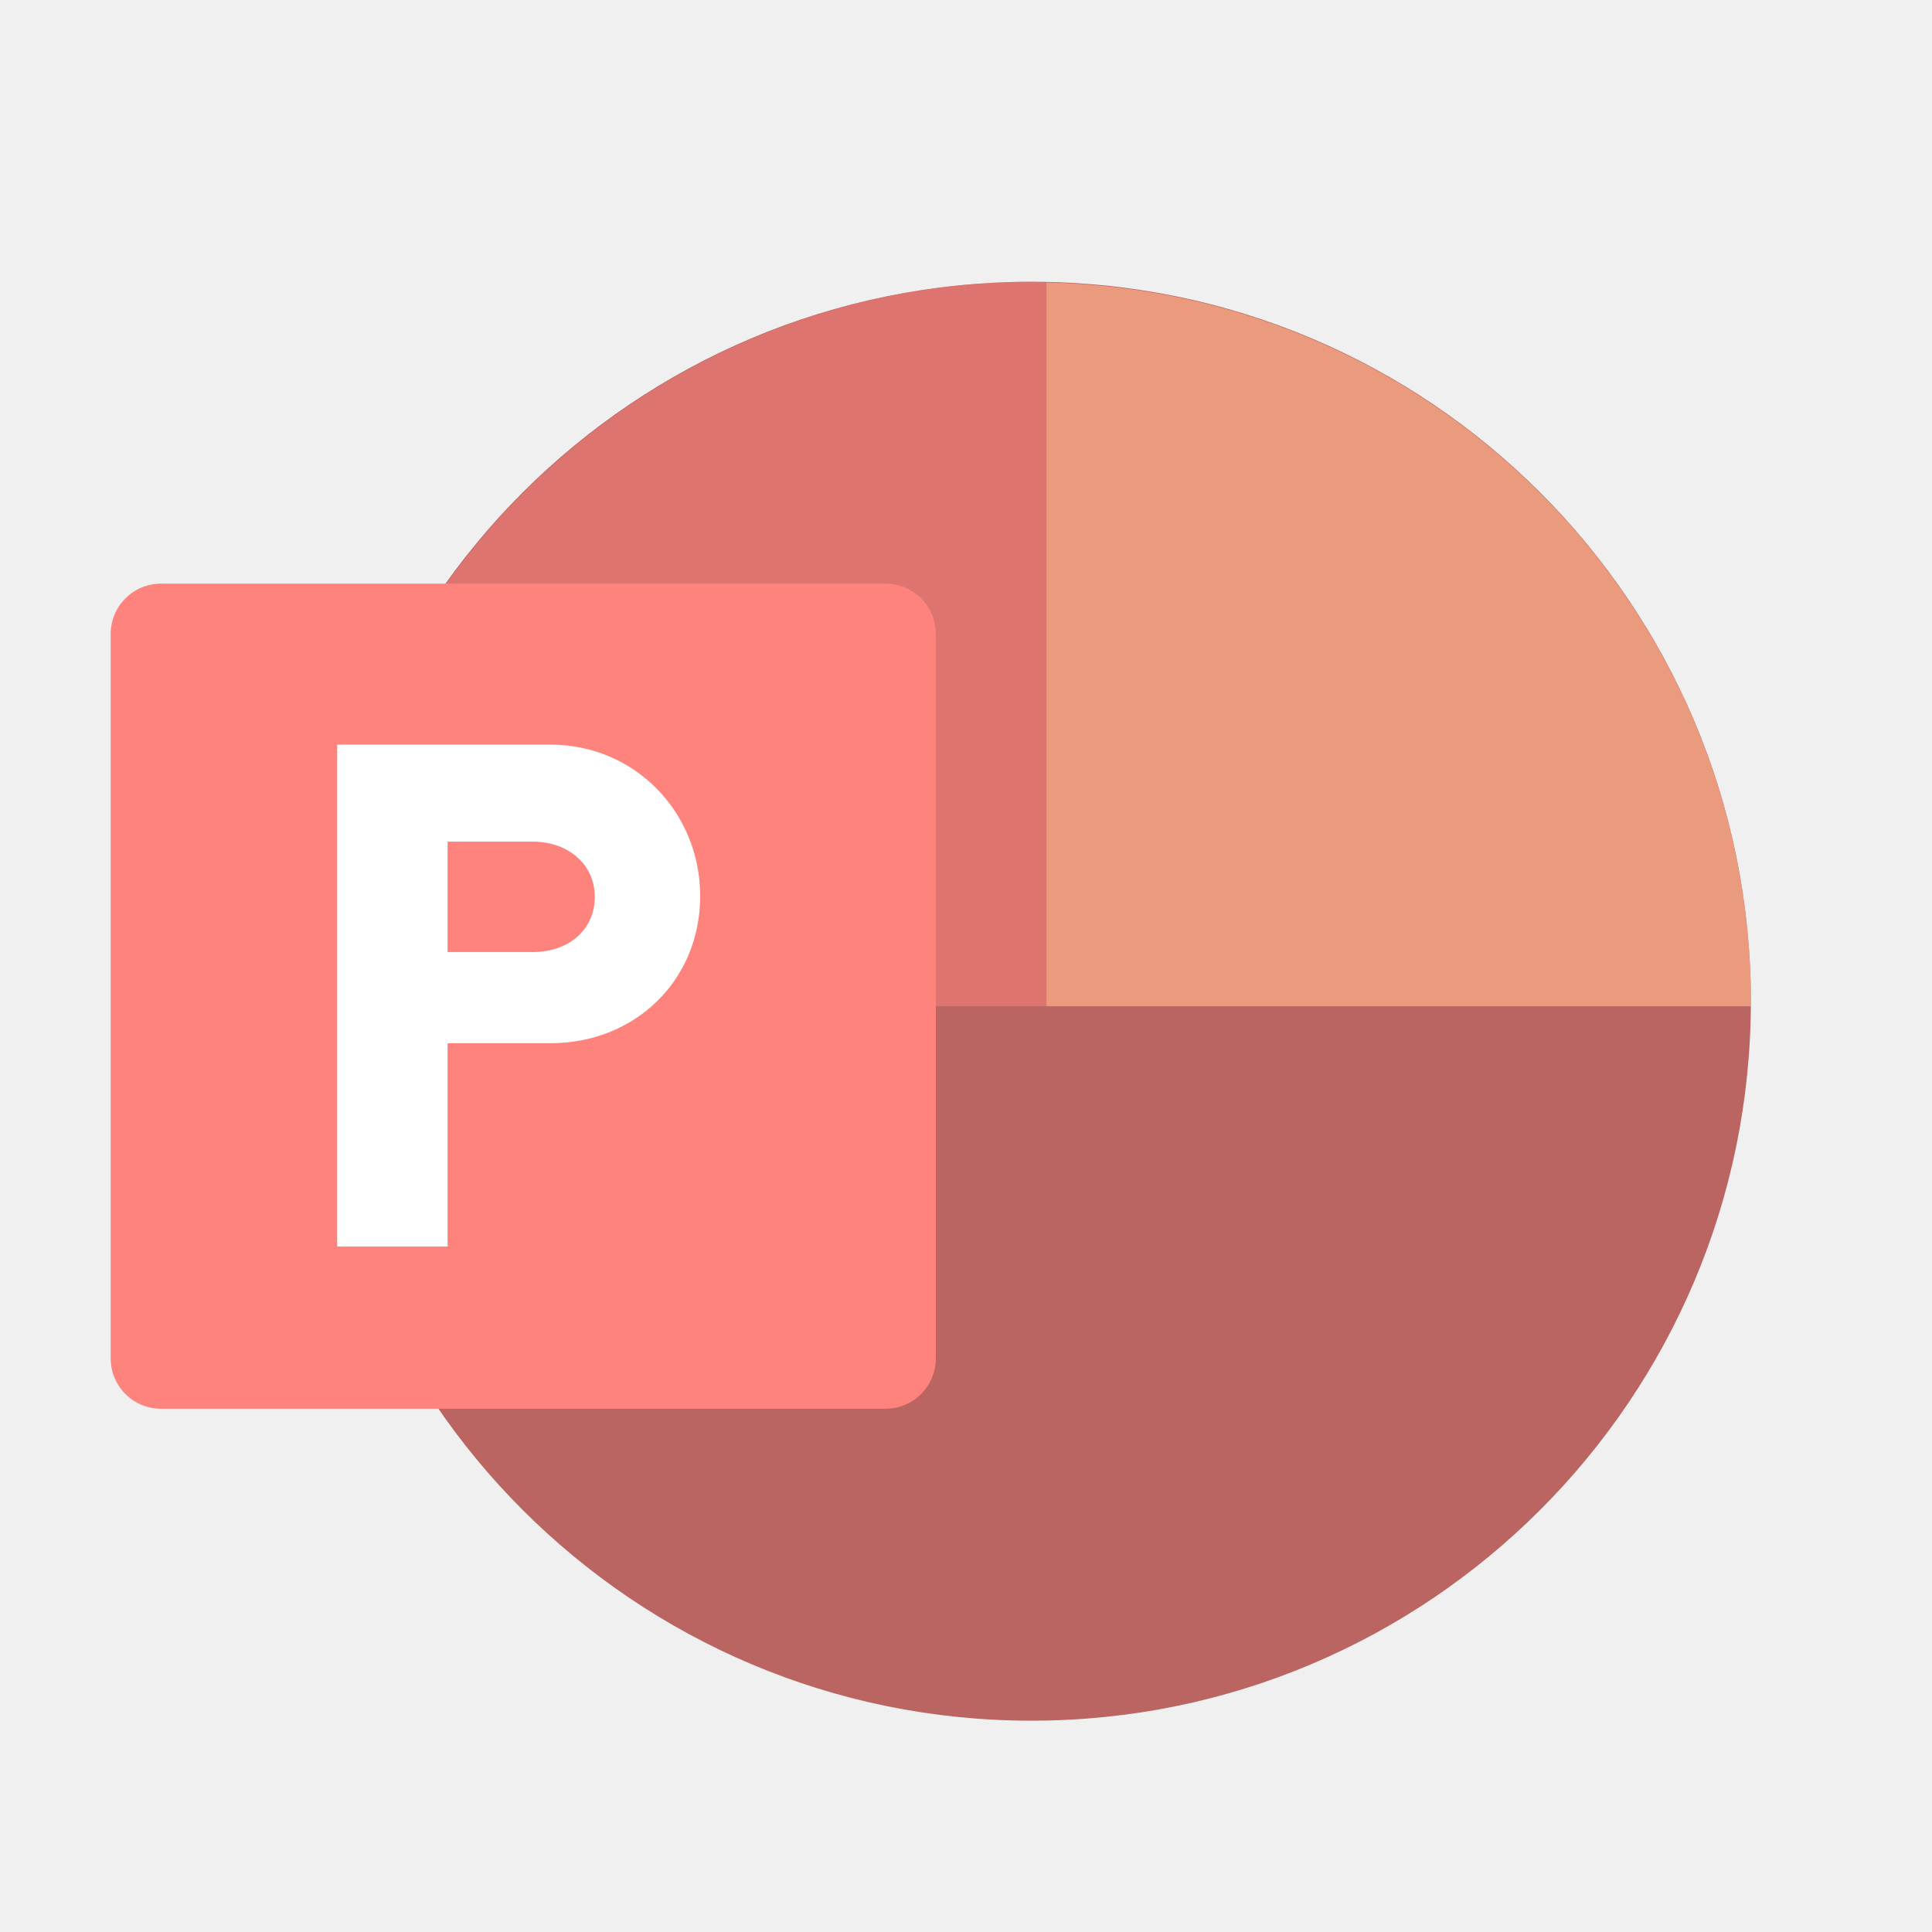
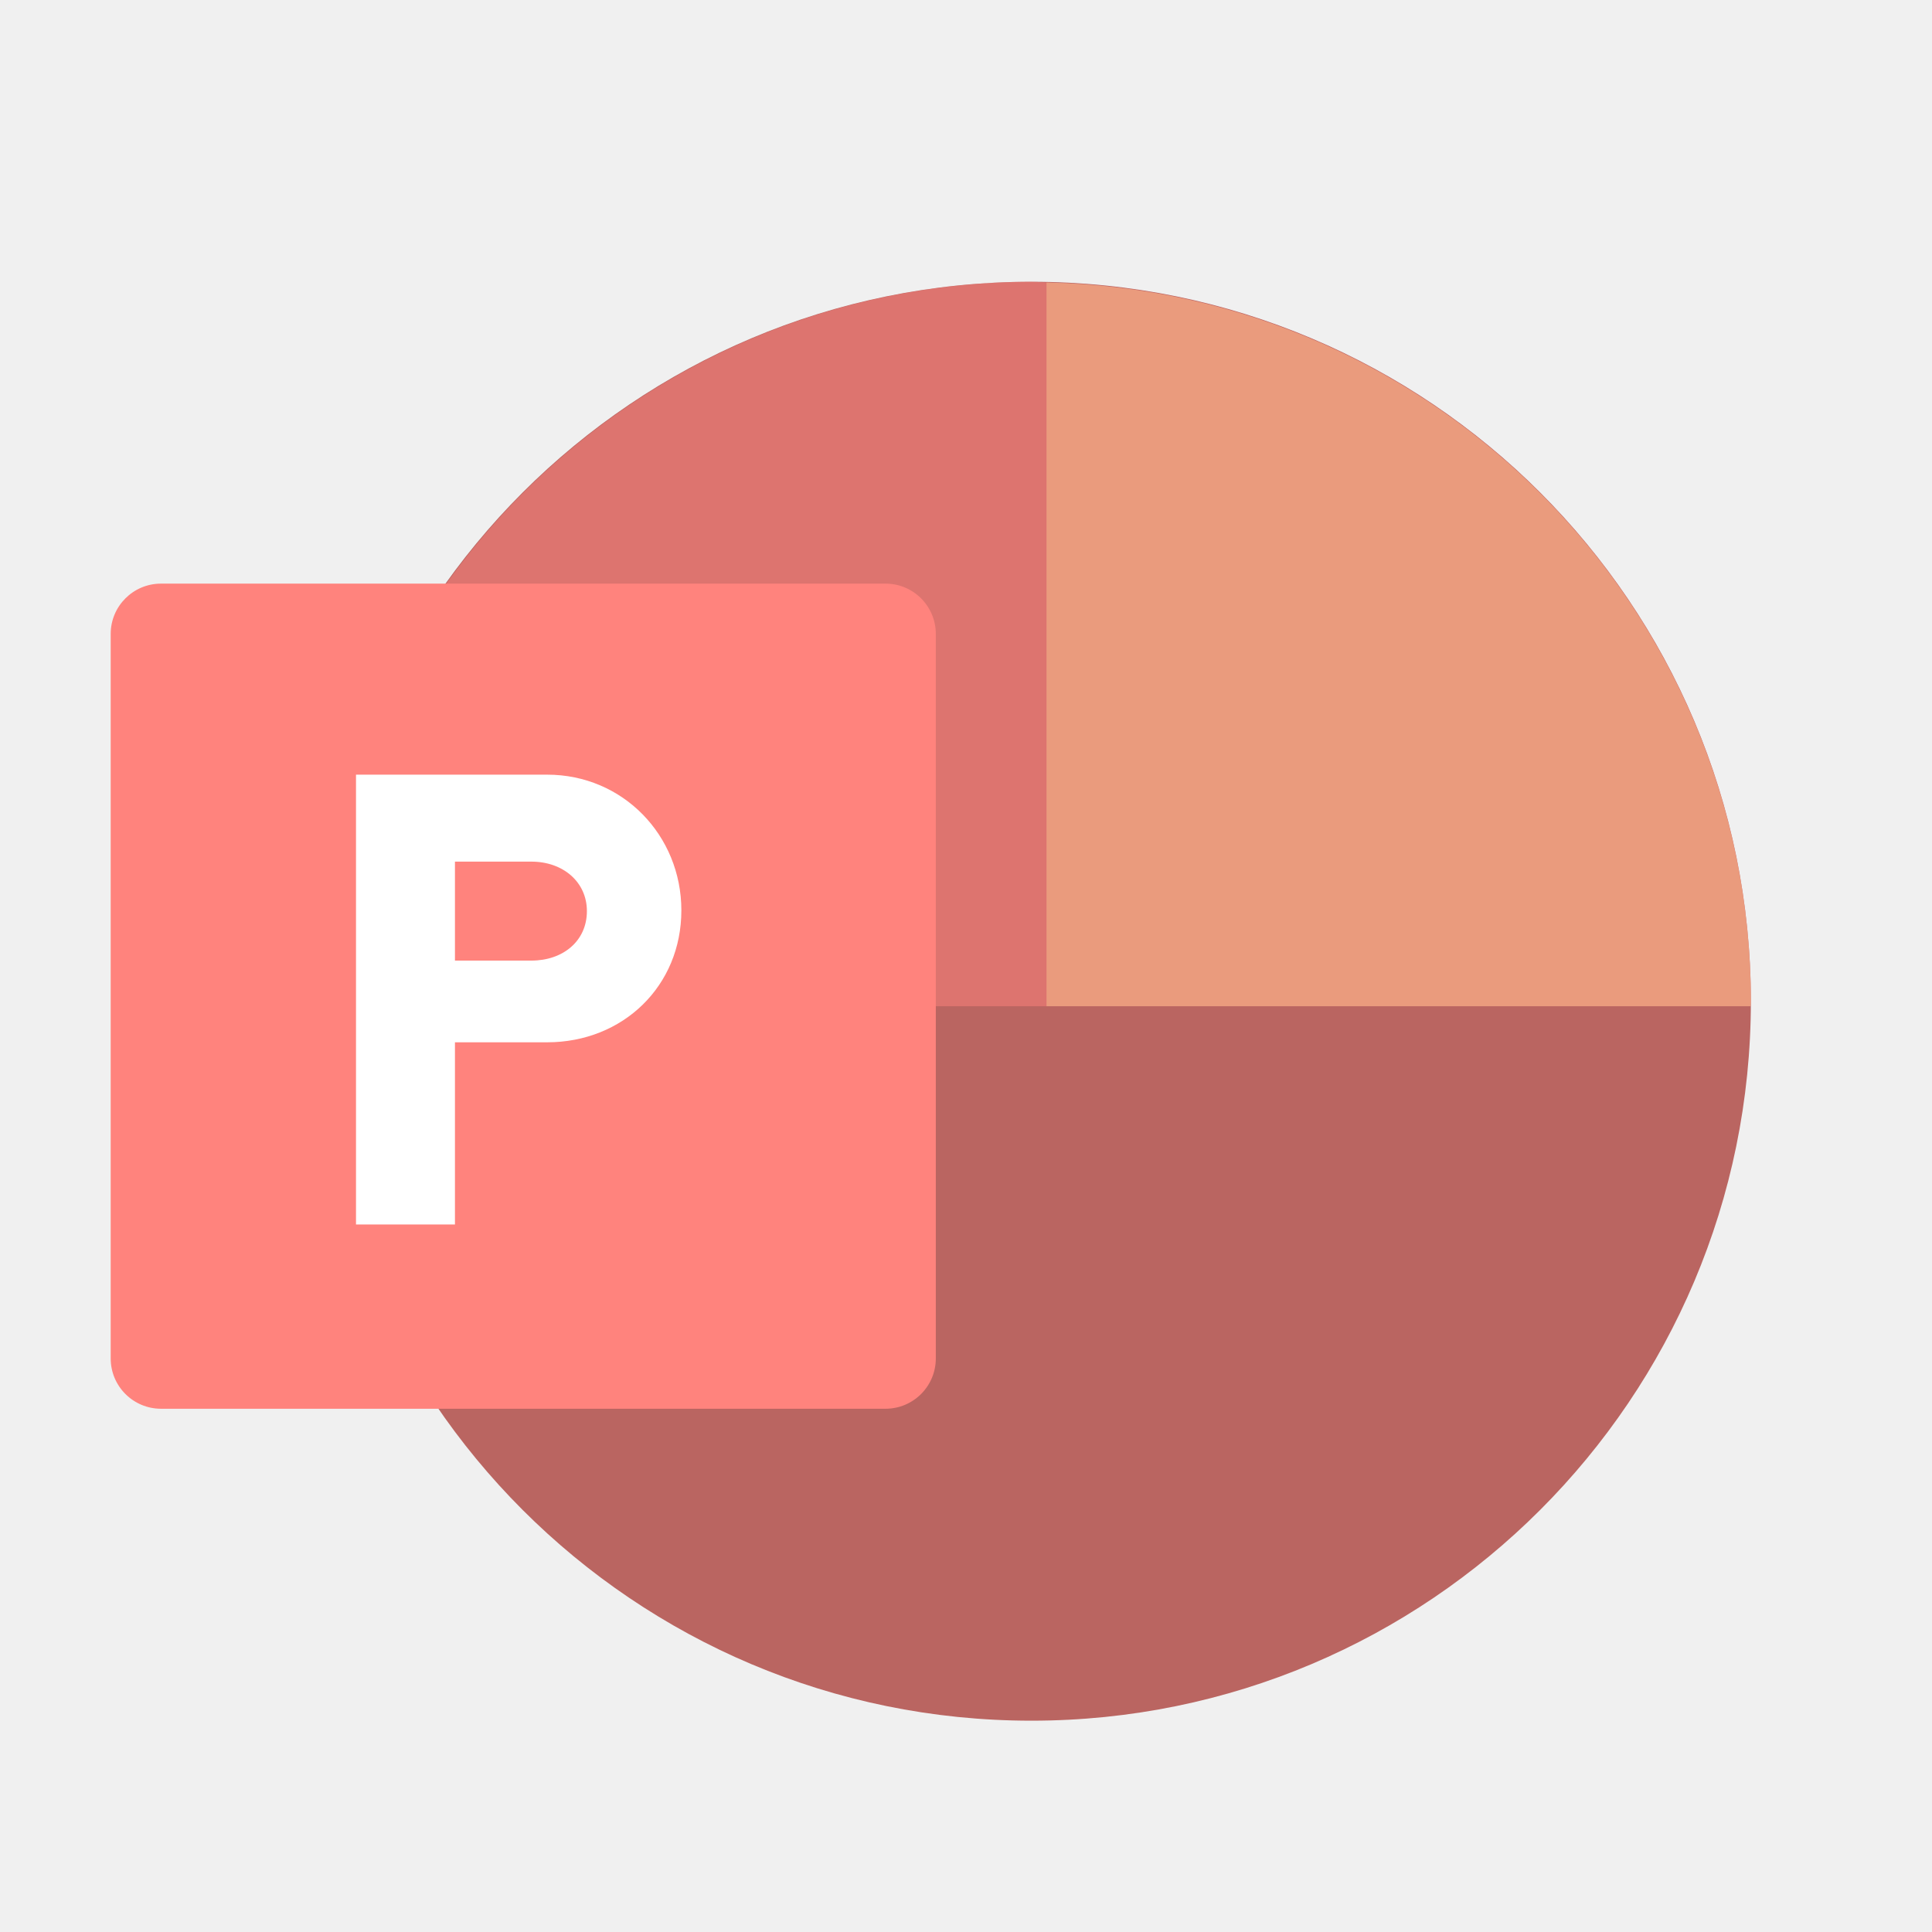
<svg xmlns="http://www.w3.org/2000/svg" width="192" height="192" fill="none" version="1.1" viewBox="0 0 192 192">
  <circle cx="102.5" cy="99.5" r="71.5" style="fill:#BA6561;paint-order:stroke fill markers;stroke-width:8.057" />
  <path d="m102.5 28a71.5 71.5 0 0 0-70.5 60.111v11.889h141.98a71.5 71.5 0 0 0 0.025-0.5 71.5 71.5 0 0 0-70-71.426 71.5 71.5 0 0 0-1.5-0.074z" style="fill:#ff837d;opacity:.5;paint-order:stroke fill markers;stroke-width:.994" />
  <rect x="11" y="58" width="82" height="82" rx="5" fill="#9ABEFF" style="fill:#ff837d" />
-   <g transform="matrix(.9372 0 0 .9372 3.5187 6.2135)" style="fill-rule:evenodd;fill:#fff;stroke-width:1.971" aria-label="P">
+   <g transform="matrix(.84005 0 0 .84005 8.497 16.225)" style="fill-rule:evenodd;fill:#fff;stroke-width:1.971" aria-label="P">
    <path d="m54.616 72.329h-22.616v53.214h11.707v-21.552h10.909c8.958 0 15.875-6.652 15.875-15.609 0-8.869-6.918-16.053-15.875-16.053zm-1.863 21.995h-9.046v-11.707h9.046c3.725 0 6.563 2.395 6.563 5.854 0 3.548-2.838 5.854-6.563 5.854z" style="stroke-width:1.971" />
  </g>
  <path d="m104 28.074v71.926h69.975a71.5 71.5 0 0 0 0.025-0.5 71.5 71.5 0 0 0-70-71.426z" style="fill:#f8c18c;opacity:.5;paint-order:stroke fill markers;stroke-width:.994" />
</svg>
